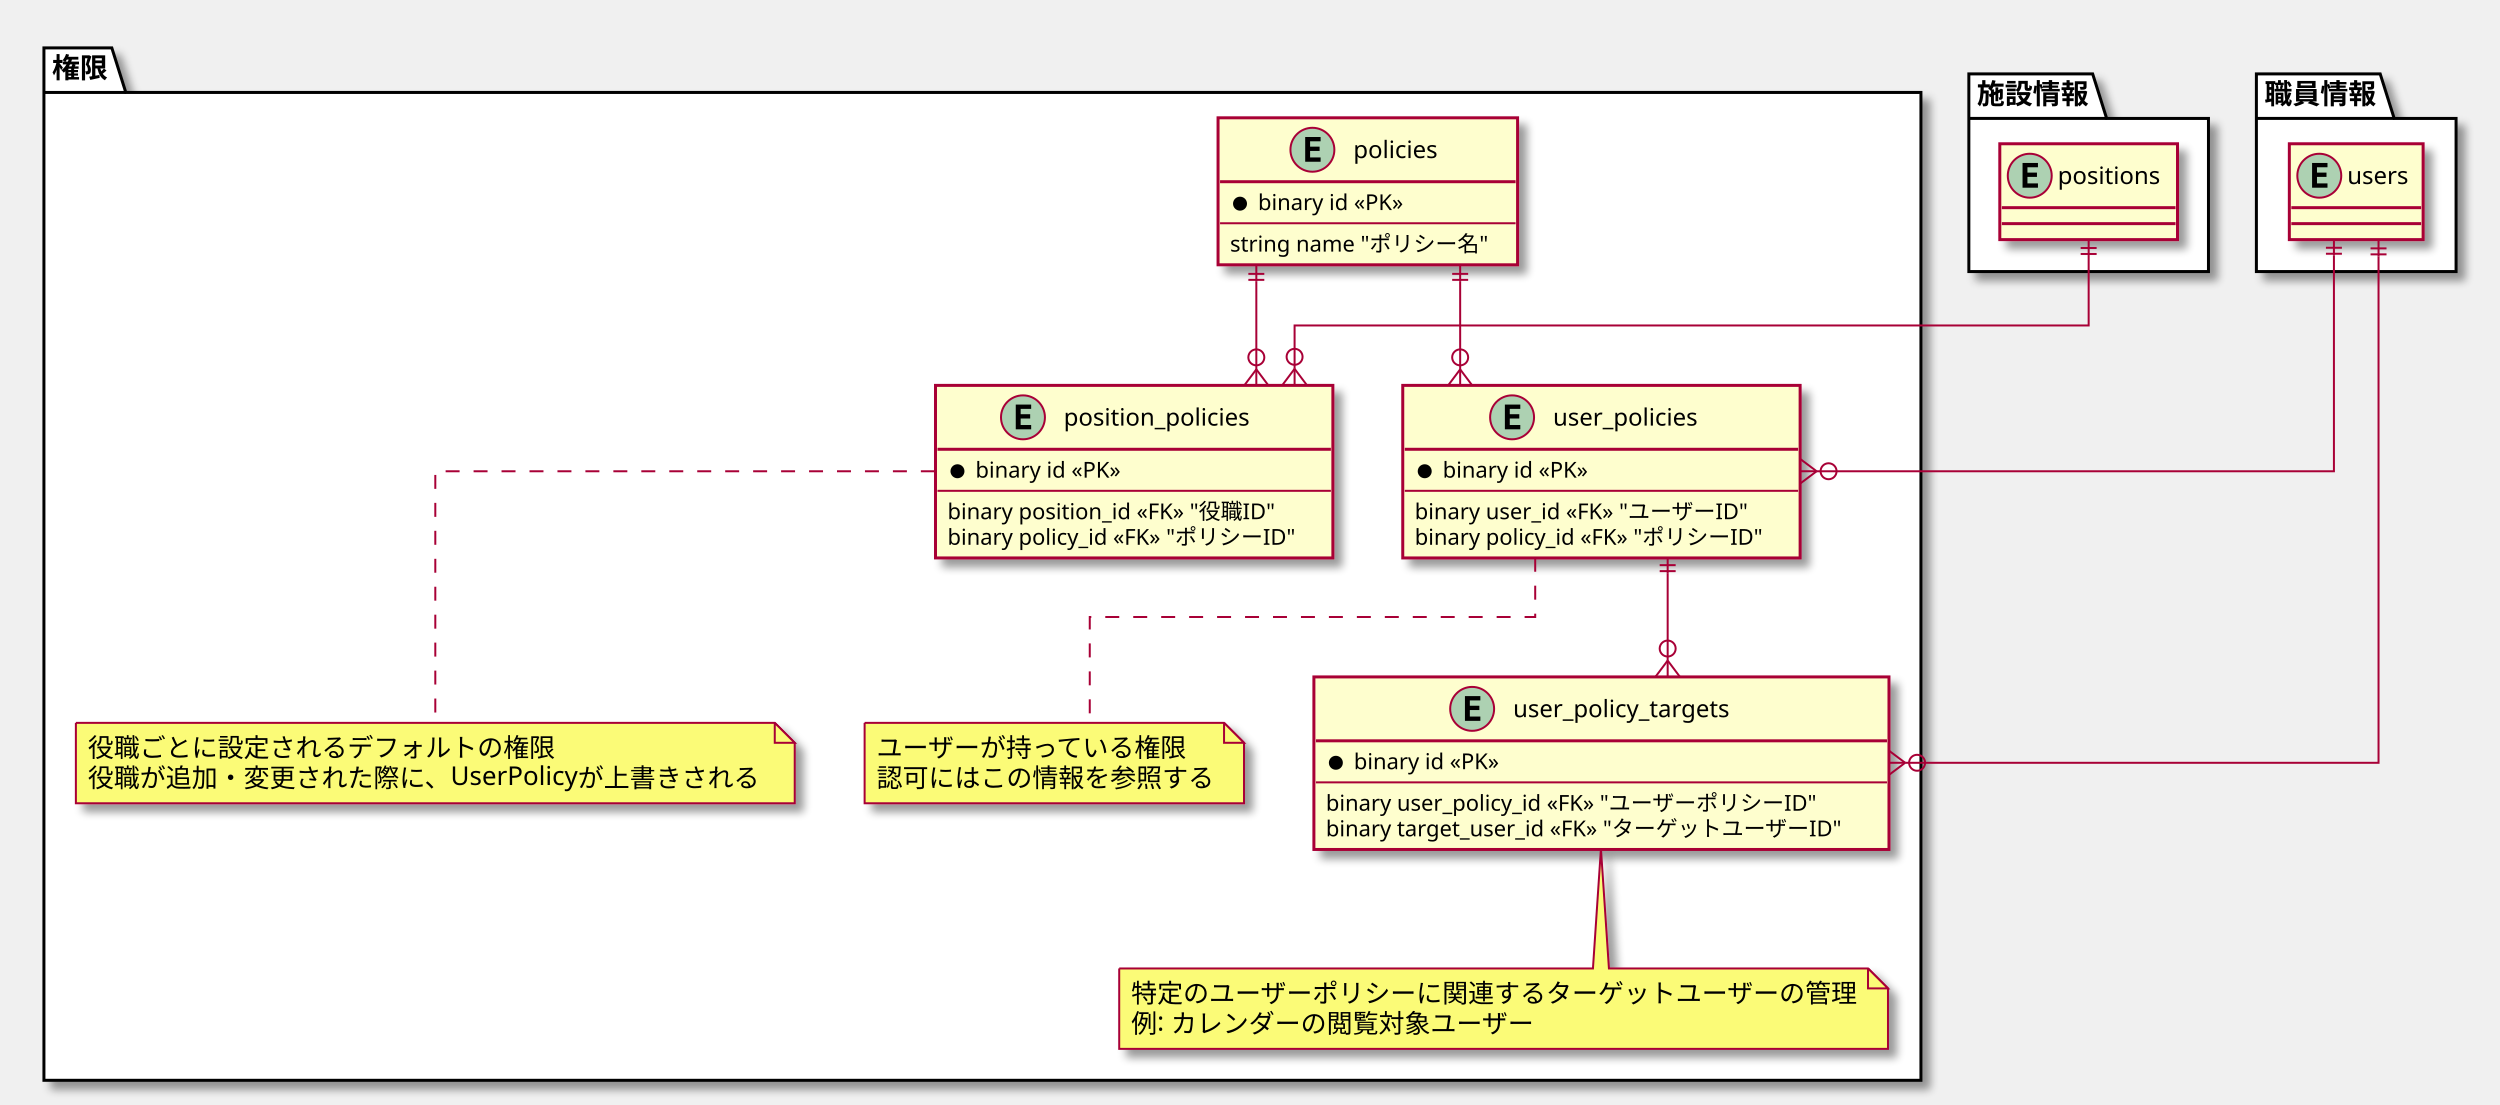
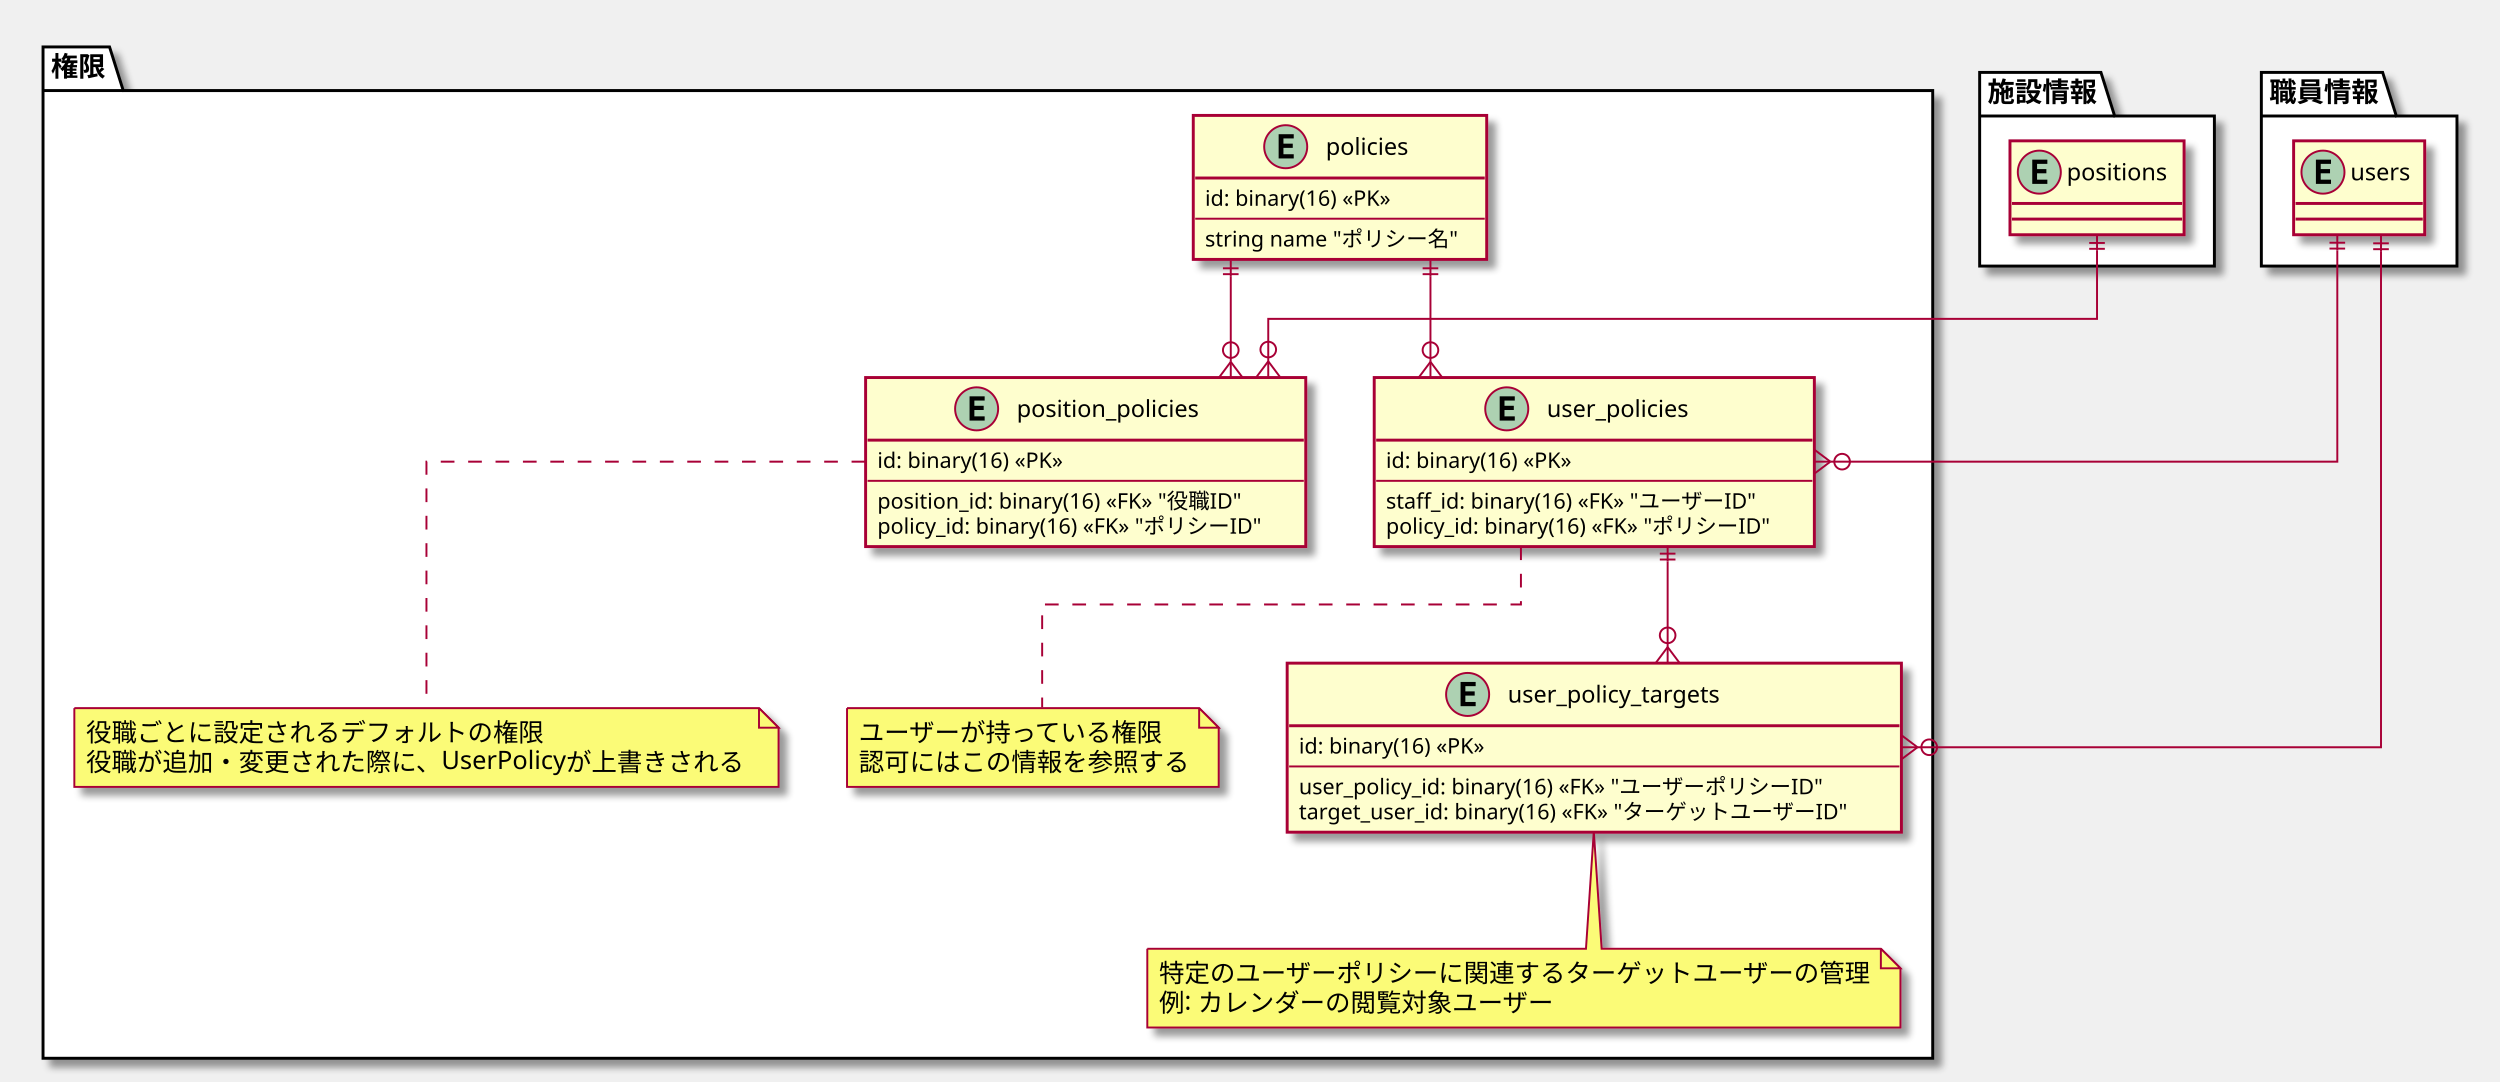
- <svg xmlns="http://www.w3.org/2000/svg" contentScriptType="application/ecmascript" contentStyleType="text/css" height="553px" preserveAspectRatio="none" style="width:1252px;height:553px;" version="1.1" viewBox="0 0 1252 553" width="1252px" zoomAndPan="magnify">
+ <svg xmlns="http://www.w3.org/2000/svg" contentScriptType="application/ecmascript" contentStyleType="text/css" height="553px" preserveAspectRatio="none" style="width:1278px;height:553px;" version="1.1" viewBox="0 0 1278 553" width="1278px" zoomAndPan="magnify">
  <defs>
-     <filter height="300%" id="f13rucqhworear" width="300%" x="-1" y="-1">
+     <filter height="300%" id="f167buyk70zdyo" width="300%" x="-1" y="-1">
      <feGaussianBlur result="blurOut" stdDeviation="2.0" />
      <feColorMatrix in="blurOut" result="blurOut2" type="matrix" values="0 0 0 0 0 0 0 0 0 0 0 0 0 0 0 0 0 0 .4 0" />
      <feOffset dx="4.0" dy="4.0" in="blurOut2" result="blurOut3" />
      <feBlend in="SourceGraphic" in2="blurOut3" mode="normal" />
    </filter>
  </defs>
  <g>
-     <polygon fill="#FFFFFF" filter="url(#f13rucqhworear)" points="22,24,56,24,63,46.297,962,46.297,962,541,22,541,22,24" style="stroke: #000000; stroke-width: 1.5;" />
+     <polygon fill="#FFFFFF" filter="url(#f167buyk70zdyo)" points="22,24,56,24,63,46.297,988,46.297,988,541,22,541,22,24" style="stroke: #000000; stroke-width: 1.5;" />
    <line style="stroke: #000000; stroke-width: 1.5;" x1="22" x2="63" y1="46.297" y2="46.297" />
    <text fill="#000000" font-family="sans-serif" font-size="14" font-weight="bold" lengthAdjust="spacingAndGlyphs" textLength="28" x="26" y="38.995">権限</text>
-     <polygon fill="#FFFFFF" filter="url(#f13rucqhworear)" points="1130,37,1192,37,1199,59.297,1230,59.297,1230,136,1130,136,1130,37" style="stroke: #000000; stroke-width: 1.5;" />
-     <line style="stroke: #000000; stroke-width: 1.5;" x1="1130" x2="1199" y1="59.297" y2="59.297" />
-     <text fill="#000000" font-family="sans-serif" font-size="14" font-weight="bold" lengthAdjust="spacingAndGlyphs" textLength="56" x="1134" y="51.995">職員情報</text>
-     <polygon fill="#FFFFFF" filter="url(#f13rucqhworear)" points="986,37,1048,37,1055,59.297,1106,59.297,1106,136,986,136,986,37" style="stroke: #000000; stroke-width: 1.5;" />
-     <line style="stroke: #000000; stroke-width: 1.5;" x1="986" x2="1055" y1="59.297" y2="59.297" />
-     <text fill="#000000" font-family="sans-serif" font-size="14" font-weight="bold" lengthAdjust="spacingAndGlyphs" textLength="56" x="990" y="51.995">施設情報</text>
-     <rect fill="#FEFECE" filter="url(#f13rucqhworear)" height="73.609" id="policies" style="stroke: #A80036; stroke-width: 1.5;" width="150" x="610" y="59" />
+     <polygon fill="#FFFFFF" filter="url(#f167buyk70zdyo)" points="1156,37,1218,37,1225,59.297,1256,59.297,1256,136,1156,136,1156,37" style="stroke: #000000; stroke-width: 1.5;" />
+     <line style="stroke: #000000; stroke-width: 1.5;" x1="1156" x2="1225" y1="59.297" y2="59.297" />
+     <text fill="#000000" font-family="sans-serif" font-size="14" font-weight="bold" lengthAdjust="spacingAndGlyphs" textLength="56" x="1160" y="51.995">職員情報</text>
+     <polygon fill="#FFFFFF" filter="url(#f167buyk70zdyo)" points="1012,37,1074,37,1081,59.297,1132,59.297,1132,136,1012,136,1012,37" style="stroke: #000000; stroke-width: 1.5;" />
+     <line style="stroke: #000000; stroke-width: 1.5;" x1="1012" x2="1081" y1="59.297" y2="59.297" />
+     <text fill="#000000" font-family="sans-serif" font-size="14" font-weight="bold" lengthAdjust="spacingAndGlyphs" textLength="56" x="1016" y="51.995">施設情報</text>
+     <rect fill="#FEFECE" filter="url(#f167buyk70zdyo)" height="73.609" id="policies" style="stroke: #A80036; stroke-width: 1.5;" width="150" x="610" y="59" />
    <ellipse cx="657.25" cy="75" fill="#ADD1B2" rx="11" ry="11" style="stroke: #A80036; stroke-width: 1.0;" />
    <path d="M661.359,81 L653.641,81 L653.641,68.609 L661.359,68.609 L661.359,70.766 L656.094,70.766 L656.094,73.438 L660.859,73.438 L660.859,75.594 L656.094,75.594 L656.094,78.844 L661.359,78.844 L661.359,81 Z " />
    <text fill="#000000" font-family="sans-serif" font-size="12" lengthAdjust="spacingAndGlyphs" textLength="47" x="677.75" y="79.154">policies</text>
    <line style="stroke: #A80036; stroke-width: 1.5;" x1="611" x2="759" y1="91" y2="91" />
-     <ellipse cx="621" cy="102" fill="#000000" rx="3" ry="3" style="stroke: #000000; stroke-width: 1.0;" />
-     <text fill="#000000" font-family="sans-serif" font-size="11" lengthAdjust="spacingAndGlyphs" textLength="81" x="630" y="105.21">binary id «PK»</text>
+     <text fill="#000000" font-family="sans-serif" font-size="11" lengthAdjust="spacingAndGlyphs" textLength="107" x="616" y="105.21">id: binary(16) «PK»</text>
    <line style="stroke: #A80036; stroke-width: 1.0;" x1="611" x2="759" y1="111.805" y2="111.805" />
    <text fill="#000000" font-family="sans-serif" font-size="11" lengthAdjust="spacingAndGlyphs" textLength="138" x="616" y="126.015">string name "ポリシー名"</text>
-     <rect fill="#FEFECE" filter="url(#f13rucqhworear)" height="86.414" id="position_policies" style="stroke: #A80036; stroke-width: 1.5;" width="199" x="468.5" y="193" />
-     <ellipse cx="512.3" cy="209" fill="#ADD1B2" rx="11" ry="11" style="stroke: #A80036; stroke-width: 1.0;" />
-     <path d="M516.409,215 L508.691,215 L508.691,202.609 L516.409,202.609 L516.409,204.766 L511.144,204.766 L511.144,207.438 L515.909,207.438 L515.909,209.594 L511.144,209.594 L511.144,212.844 L516.409,212.844 L516.409,215 Z " />
-     <text fill="#000000" font-family="sans-serif" font-size="12" lengthAdjust="spacingAndGlyphs" textLength="103" x="532.7" y="213.154">position_policies</text>
-     <line style="stroke: #A80036; stroke-width: 1.5;" x1="469.5" x2="666.5" y1="225" y2="225" />
-     <ellipse cx="479.5" cy="236" fill="#000000" rx="3" ry="3" style="stroke: #000000; stroke-width: 1.0;" />
-     <text fill="#000000" font-family="sans-serif" font-size="11" lengthAdjust="spacingAndGlyphs" textLength="81" x="488.5" y="239.21">binary id «PK»</text>
-     <line style="stroke: #A80036; stroke-width: 1.0;" x1="469.5" x2="666.5" y1="245.805" y2="245.805" />
-     <text fill="#000000" font-family="sans-serif" font-size="11" lengthAdjust="spacingAndGlyphs" textLength="178" x="474.5" y="260.015">binary position_id «FK» "役職ID"</text>
-     <text fill="#000000" font-family="sans-serif" font-size="11" lengthAdjust="spacingAndGlyphs" textLength="187" x="474.5" y="272.82">binary policy_id «FK» "ポリシーID"</text>
-     <path d="M38,362 L38,402.266 L398,402.266 L398,372 L388,362 L38,362 " fill="#FBFB77" filter="url(#f13rucqhworear)" style="stroke: #A80036; stroke-width: 1.0;" />
+     <rect fill="#FEFECE" filter="url(#f167buyk70zdyo)" height="86.414" id="position_policies" style="stroke: #A80036; stroke-width: 1.5;" width="225" x="442.5" y="193" />
+     <ellipse cx="499.25" cy="209" fill="#ADD1B2" rx="11" ry="11" style="stroke: #A80036; stroke-width: 1.0;" />
+     <path d="M503.359,215 L495.641,215 L495.641,202.609 L503.359,202.609 L503.359,204.766 L498.094,204.766 L498.094,207.438 L502.859,207.438 L502.859,209.594 L498.094,209.594 L498.094,212.844 L503.359,212.844 L503.359,215 Z " />
+     <text fill="#000000" font-family="sans-serif" font-size="12" lengthAdjust="spacingAndGlyphs" textLength="103" x="519.75" y="213.154">position_policies</text>
+     <line style="stroke: #A80036; stroke-width: 1.5;" x1="443.5" x2="666.5" y1="225" y2="225" />
+     <text fill="#000000" font-family="sans-serif" font-size="11" lengthAdjust="spacingAndGlyphs" textLength="107" x="448.5" y="239.21">id: binary(16) «PK»</text>
+     <line style="stroke: #A80036; stroke-width: 1.0;" x1="443.5" x2="666.5" y1="245.805" y2="245.805" />
+     <text fill="#000000" font-family="sans-serif" font-size="11" lengthAdjust="spacingAndGlyphs" textLength="204" x="448.5" y="260.015">position_id: binary(16) «FK» "役職ID"</text>
+     <text fill="#000000" font-family="sans-serif" font-size="11" lengthAdjust="spacingAndGlyphs" textLength="213" x="448.5" y="272.82">policy_id: binary(16) «FK» "ポリシーID"</text>
+     <path d="M38,362 L38,402.266 L398,402.266 L398,372 L388,362 L38,362 " fill="#FBFB77" filter="url(#f167buyk70zdyo)" style="stroke: #A80036; stroke-width: 1.0;" />
    <path d="M388,362 L388,372 L398,372 L388,362 " fill="#FBFB77" style="stroke: #A80036; stroke-width: 1.0;" />
    <text fill="#000000" font-family="sans-serif" font-size="13" lengthAdjust="spacingAndGlyphs" textLength="234" x="44" y="379.067">役職ごとに設定されるデフォルトの権限</text>
    <text fill="#000000" font-family="sans-serif" font-size="13" lengthAdjust="spacingAndGlyphs" textLength="339" x="44" y="394.2">役職が追加・変更された際に、UserPolicyが上書きされる</text>
-     <rect fill="#FEFECE" filter="url(#f13rucqhworear)" height="86.414" id="user_policies" style="stroke: #A80036; stroke-width: 1.5;" width="199" x="702.5" y="193" />
-     <ellipse cx="757.25" cy="209" fill="#ADD1B2" rx="11" ry="11" style="stroke: #A80036; stroke-width: 1.0;" />
-     <path d="M761.359,215 L753.641,215 L753.641,202.609 L761.359,202.609 L761.359,204.766 L756.094,204.766 L756.094,207.438 L760.859,207.438 L760.859,209.594 L756.094,209.594 L756.094,212.844 L761.359,212.844 L761.359,215 Z " />
-     <text fill="#000000" font-family="sans-serif" font-size="12" lengthAdjust="spacingAndGlyphs" textLength="81" x="777.75" y="213.154">user_policies</text>
-     <line style="stroke: #A80036; stroke-width: 1.5;" x1="703.5" x2="900.5" y1="225" y2="225" />
-     <ellipse cx="713.5" cy="236" fill="#000000" rx="3" ry="3" style="stroke: #000000; stroke-width: 1.0;" />
-     <text fill="#000000" font-family="sans-serif" font-size="11" lengthAdjust="spacingAndGlyphs" textLength="81" x="722.5" y="239.21">binary id «PK»</text>
-     <line style="stroke: #A80036; stroke-width: 1.0;" x1="703.5" x2="900.5" y1="245.805" y2="245.805" />
-     <text fill="#000000" font-family="sans-serif" font-size="11" lengthAdjust="spacingAndGlyphs" textLength="181" x="708.5" y="260.015">binary user_id «FK» "ユーザーID"</text>
-     <text fill="#000000" font-family="sans-serif" font-size="11" lengthAdjust="spacingAndGlyphs" textLength="187" x="708.5" y="272.82">binary policy_id «FK» "ポリシーID"</text>
-     <path d="M433,362 L433,402.266 L623,402.266 L623,372 L613,362 L433,362 " fill="#FBFB77" filter="url(#f13rucqhworear)" style="stroke: #A80036; stroke-width: 1.0;" />
+     <rect fill="#FEFECE" filter="url(#f167buyk70zdyo)" height="86.414" id="user_policies" style="stroke: #A80036; stroke-width: 1.5;" width="225" x="702.5" y="193" />
+     <ellipse cx="770.25" cy="209" fill="#ADD1B2" rx="11" ry="11" style="stroke: #A80036; stroke-width: 1.0;" />
+     <path d="M774.359,215 L766.641,215 L766.641,202.609 L774.359,202.609 L774.359,204.766 L769.094,204.766 L769.094,207.438 L773.859,207.438 L773.859,209.594 L769.094,209.594 L769.094,212.844 L774.359,212.844 L774.359,215 Z " />
+     <text fill="#000000" font-family="sans-serif" font-size="12" lengthAdjust="spacingAndGlyphs" textLength="81" x="790.75" y="213.154">user_policies</text>
+     <line style="stroke: #A80036; stroke-width: 1.5;" x1="703.5" x2="926.5" y1="225" y2="225" />
+     <text fill="#000000" font-family="sans-serif" font-size="11" lengthAdjust="spacingAndGlyphs" textLength="107" x="708.5" y="239.21">id: binary(16) «PK»</text>
+     <line style="stroke: #A80036; stroke-width: 1.0;" x1="703.5" x2="926.5" y1="245.805" y2="245.805" />
+     <text fill="#000000" font-family="sans-serif" font-size="11" lengthAdjust="spacingAndGlyphs" textLength="211" x="708.5" y="260.015">staff_id: binary(16)  «FK» "ユーザーID"</text>
+     <text fill="#000000" font-family="sans-serif" font-size="11" lengthAdjust="spacingAndGlyphs" textLength="213" x="708.5" y="272.82">policy_id: binary(16) «FK» "ポリシーID"</text>
+     <path d="M433,362 L433,402.266 L623,402.266 L623,372 L613,362 L433,362 " fill="#FBFB77" filter="url(#f167buyk70zdyo)" style="stroke: #A80036; stroke-width: 1.0;" />
    <path d="M613,362 L613,372 L623,372 L613,362 " fill="#FBFB77" style="stroke: #A80036; stroke-width: 1.0;" />
    <text fill="#000000" font-family="sans-serif" font-size="13" lengthAdjust="spacingAndGlyphs" textLength="156" x="439" y="379.067">ユーザーが持っている権限</text>
    <text fill="#000000" font-family="sans-serif" font-size="13" lengthAdjust="spacingAndGlyphs" textLength="169" x="439" y="394.2">認可にはこの情報を参照する</text>
-     <rect fill="#FEFECE" filter="url(#f13rucqhworear)" height="86.414" id="user_policy_targets" style="stroke: #A80036; stroke-width: 1.5;" width="288" x="658" y="339" />
-     <ellipse cx="737.25" cy="355" fill="#ADD1B2" rx="11" ry="11" style="stroke: #A80036; stroke-width: 1.0;" />
-     <path d="M741.359,361 L733.641,361 L733.641,348.609 L741.359,348.609 L741.359,350.766 L736.094,350.766 L736.094,353.438 L740.859,353.438 L740.859,355.594 L736.094,355.594 L736.094,358.844 L741.359,358.844 L741.359,361 Z " />
-     <text fill="#000000" font-family="sans-serif" font-size="12" lengthAdjust="spacingAndGlyphs" textLength="121" x="757.75" y="359.154">user_policy_targets</text>
-     <line style="stroke: #A80036; stroke-width: 1.5;" x1="659" x2="945" y1="371" y2="371" />
-     <ellipse cx="669" cy="382" fill="#000000" rx="3" ry="3" style="stroke: #000000; stroke-width: 1.0;" />
-     <text fill="#000000" font-family="sans-serif" font-size="11" lengthAdjust="spacingAndGlyphs" textLength="81" x="678" y="385.21">binary id «PK»</text>
-     <line style="stroke: #A80036; stroke-width: 1.0;" x1="659" x2="945" y1="391.805" y2="391.805" />
-     <text fill="#000000" font-family="sans-serif" font-size="11" lengthAdjust="spacingAndGlyphs" textLength="263" x="664" y="406.015">binary user_policy_id «FK» "ユーザーポリシーID"</text>
-     <text fill="#000000" font-family="sans-serif" font-size="11" lengthAdjust="spacingAndGlyphs" textLength="276" x="664" y="418.82">binary target_user_id «FK» "ターゲットユーザーID"</text>
-     <path d="M560.5,485 L560.5,525.266 A0,0 0 0 0 560.5,525.266 L945.5,525.266 A0,0 0 0 0 945.5,525.266 L945.5,495 L935.5,485 L805.75,485 L801.75,425.02 L797.75,485 L560.5,485 A0,0 0 0 0 560.5,485 " fill="#FBFB77" filter="url(#f13rucqhworear)" style="stroke: #A80036; stroke-width: 1.0;" />
-     <path d="M935.5,485 L935.5,495 L945.5,495 L935.5,485 " fill="#FBFB77" style="stroke: #A80036; stroke-width: 1.0;" />
-     <text fill="#000000" font-family="sans-serif" font-size="13" lengthAdjust="spacingAndGlyphs" textLength="364" x="566.5" y="502.067">特定のユーザーポリシーに関連するターゲットユーザーの管理</text>
-     <text fill="#000000" font-family="sans-serif" font-size="13" lengthAdjust="spacingAndGlyphs" textLength="203" x="566.5" y="517.2">例: カレンダーの閲覧対象ユーザー</text>
-     <rect fill="#FEFECE" filter="url(#f13rucqhworear)" height="48" id="users" style="stroke: #A80036; stroke-width: 1.5;" width="67" x="1146.5" y="72" />
-     <ellipse cx="1161.5" cy="88" fill="#ADD1B2" rx="11" ry="11" style="stroke: #A80036; stroke-width: 1.0;" />
-     <path d="M1165.609,94 L1157.891,94 L1157.891,81.609 L1165.609,81.609 L1165.609,83.766 L1160.344,83.766 L1160.344,86.438 L1165.109,86.438 L1165.109,88.594 L1160.344,88.594 L1160.344,91.844 L1165.609,91.844 L1165.609,94 Z " />
-     <text fill="#000000" font-family="sans-serif" font-size="12" lengthAdjust="spacingAndGlyphs" textLength="35" x="1175.5" y="92.154">users</text>
-     <line style="stroke: #A80036; stroke-width: 1.5;" x1="1147.5" x2="1212.5" y1="104" y2="104" />
-     <line style="stroke: #A80036; stroke-width: 1.5;" x1="1147.5" x2="1212.5" y1="112" y2="112" />
-     <rect fill="#FEFECE" filter="url(#f13rucqhworear)" height="48" id="positions" style="stroke: #A80036; stroke-width: 1.5;" width="89" x="1001.5" y="72" />
-     <ellipse cx="1016.5" cy="88" fill="#ADD1B2" rx="11" ry="11" style="stroke: #A80036; stroke-width: 1.0;" />
-     <path d="M1020.609,94 L1012.891,94 L1012.891,81.609 L1020.609,81.609 L1020.609,83.766 L1015.344,83.766 L1015.344,86.438 L1020.109,86.438 L1020.109,88.594 L1015.344,88.594 L1015.344,91.844 L1020.609,91.844 L1020.609,94 Z " />
-     <text fill="#000000" font-family="sans-serif" font-size="12" lengthAdjust="spacingAndGlyphs" textLength="57" x="1030.5" y="92.154">positions</text>
-     <line style="stroke: #A80036; stroke-width: 1.5;" x1="1002.5" x2="1089.5" y1="104" y2="104" />
-     <line style="stroke: #A80036; stroke-width: 1.5;" x1="1002.5" x2="1089.5" y1="112" y2="112" />
-     <path d="M468.17,236 C364.72,236 218,236 218,236 C218,236 218,321.58 218,361.7 " fill="none" id="position_policies-GMN5" style="stroke: #A80036; stroke-width: 1.0; stroke-dasharray: 7.0,7.0;" />
-     <path d="M768.83,279.31 C768.83,295.03 768.83,309 768.83,309 C768.83,309 545.75,309 545.75,309 C545.75,309 545.75,340.07 545.75,361.67 " fill="none" id="user_policies-GMN9" style="stroke: #A80036; stroke-width: 1.0; stroke-dasharray: 7.0,7.0;" />
+     <rect fill="#FEFECE" filter="url(#f167buyk70zdyo)" height="86.414" id="user_policy_targets" style="stroke: #A80036; stroke-width: 1.5;" width="314" x="658" y="339" />
+     <ellipse cx="750.25" cy="355" fill="#ADD1B2" rx="11" ry="11" style="stroke: #A80036; stroke-width: 1.0;" />
+     <path d="M754.359,361 L746.641,361 L746.641,348.609 L754.359,348.609 L754.359,350.766 L749.094,350.766 L749.094,353.438 L753.859,353.438 L753.859,355.594 L749.094,355.594 L749.094,358.844 L754.359,358.844 L754.359,361 Z " />
+     <text fill="#000000" font-family="sans-serif" font-size="12" lengthAdjust="spacingAndGlyphs" textLength="121" x="770.75" y="359.154">user_policy_targets</text>
+     <line style="stroke: #A80036; stroke-width: 1.5;" x1="659" x2="971" y1="371" y2="371" />
+     <text fill="#000000" font-family="sans-serif" font-size="11" lengthAdjust="spacingAndGlyphs" textLength="107" x="664" y="385.21">id: binary(16) «PK»</text>
+     <line style="stroke: #A80036; stroke-width: 1.0;" x1="659" x2="971" y1="391.805" y2="391.805" />
+     <text fill="#000000" font-family="sans-serif" font-size="11" lengthAdjust="spacingAndGlyphs" textLength="289" x="664" y="406.015">user_policy_id: binary(16) «FK» "ユーザーポリシーID"</text>
+     <text fill="#000000" font-family="sans-serif" font-size="11" lengthAdjust="spacingAndGlyphs" textLength="302" x="664" y="418.82">target_user_id: binary(16) «FK» "ターゲットユーザーID"</text>
+     <path d="M586.5,485 L586.5,525.266 A0,0 0 0 0 586.5,525.266 L971.5,525.266 A0,0 0 0 0 971.5,525.266 L971.5,495 L961.5,485 L818.75,485 L814.75,425.02 L810.75,485 L586.5,485 A0,0 0 0 0 586.5,485 " fill="#FBFB77" filter="url(#f167buyk70zdyo)" style="stroke: #A80036; stroke-width: 1.0;" />
+     <path d="M961.5,485 L961.5,495 L971.5,495 L961.5,485 " fill="#FBFB77" style="stroke: #A80036; stroke-width: 1.0;" />
+     <text fill="#000000" font-family="sans-serif" font-size="13" lengthAdjust="spacingAndGlyphs" textLength="364" x="592.5" y="502.067">特定のユーザーポリシーに関連するターゲットユーザーの管理</text>
+     <text fill="#000000" font-family="sans-serif" font-size="13" lengthAdjust="spacingAndGlyphs" textLength="203" x="592.5" y="517.2">例: カレンダーの閲覧対象ユーザー</text>
+     <rect fill="#FEFECE" filter="url(#f167buyk70zdyo)" height="48" id="users" style="stroke: #A80036; stroke-width: 1.5;" width="67" x="1172.5" y="72" />
+     <ellipse cx="1187.5" cy="88" fill="#ADD1B2" rx="11" ry="11" style="stroke: #A80036; stroke-width: 1.0;" />
+     <path d="M1191.609,94 L1183.891,94 L1183.891,81.609 L1191.609,81.609 L1191.609,83.766 L1186.344,83.766 L1186.344,86.438 L1191.109,86.438 L1191.109,88.594 L1186.344,88.594 L1186.344,91.844 L1191.609,91.844 L1191.609,94 Z " />
+     <text fill="#000000" font-family="sans-serif" font-size="12" lengthAdjust="spacingAndGlyphs" textLength="35" x="1201.5" y="92.154">users</text>
+     <line style="stroke: #A80036; stroke-width: 1.5;" x1="1173.5" x2="1238.5" y1="104" y2="104" />
+     <line style="stroke: #A80036; stroke-width: 1.5;" x1="1173.5" x2="1238.5" y1="112" y2="112" />
+     <rect fill="#FEFECE" filter="url(#f167buyk70zdyo)" height="48" id="positions" style="stroke: #A80036; stroke-width: 1.5;" width="89" x="1027.5" y="72" />
+     <ellipse cx="1042.5" cy="88" fill="#ADD1B2" rx="11" ry="11" style="stroke: #A80036; stroke-width: 1.0;" />
+     <path d="M1046.609,94 L1038.891,94 L1038.891,81.609 L1046.609,81.609 L1046.609,83.766 L1041.344,83.766 L1041.344,86.438 L1046.109,86.438 L1046.109,88.594 L1041.344,88.594 L1041.344,91.844 L1046.609,91.844 L1046.609,94 Z " />
+     <text fill="#000000" font-family="sans-serif" font-size="12" lengthAdjust="spacingAndGlyphs" textLength="57" x="1056.5" y="92.154">positions</text>
+     <line style="stroke: #A80036; stroke-width: 1.5;" x1="1028.5" x2="1115.5" y1="104" y2="104" />
+     <line style="stroke: #A80036; stroke-width: 1.5;" x1="1028.5" x2="1115.5" y1="112" y2="112" />
+     <path d="M442.32,236 C344.35,236 218,236 218,236 C218,236 218,321.58 218,361.7 " fill="none" id="position_policies-GMN5" style="stroke: #A80036; stroke-width: 1.0; stroke-dasharray: 7.0,7.0;" />
+     <path d="M777.5,279.31 C777.5,295.03 777.5,309 777.5,309 C777.5,309 532.75,309 532.75,309 C532.75,309 532.75,340.07 532.75,361.67 " fill="none" id="user_policies-GMN9" style="stroke: #A80036; stroke-width: 1.0; stroke-dasharray: 7.0,7.0;" />
    <path d="M629.17,141.15 C629.17,141.15 629.17,184.97 629.17,184.97 " fill="none" id="policies-position_policies" style="stroke: #A80036; stroke-width: 1.0;" />
    <line style="stroke: #A80036; stroke-width: 1.0;" x1="629.17" x2="635.17" y1="184.97" y2="192.97" />
    <line style="stroke: #A80036; stroke-width: 1.0;" x1="629.17" x2="623.17" y1="184.97" y2="192.97" />
    <line style="stroke: #A80036; stroke-width: 1.0;" x1="629.17" x2="629.17" y1="184.97" y2="192.97" />
    <ellipse cx="629.17" cy="178.97" fill="none" rx="4" ry="4" style="stroke: #A80036; stroke-width: 1.0;" />
    <line style="stroke: #A80036; stroke-width: 1.0;" x1="625.17" x2="633.17" y1="137.15" y2="137.15" />
    <line style="stroke: #A80036; stroke-width: 1.0;" x1="625.17" x2="633.17" y1="140.15" y2="140.15" />
    <line style="stroke: #A80036; stroke-width: 1.0;" x1="629.17" x2="629.17" y1="141.15" y2="133.15" />
    <path d="M731.25,141.15 C731.25,141.15 731.25,184.97 731.25,184.97 " fill="none" id="policies-user_policies" style="stroke: #A80036; stroke-width: 1.0;" />
    <line style="stroke: #A80036; stroke-width: 1.0;" x1="731.25" x2="737.25" y1="184.97" y2="192.97" />
    <line style="stroke: #A80036; stroke-width: 1.0;" x1="731.25" x2="725.25" y1="184.97" y2="192.97" />
    <line style="stroke: #A80036; stroke-width: 1.0;" x1="731.25" x2="731.25" y1="184.97" y2="192.97" />
    <ellipse cx="731.25" cy="178.97" fill="none" rx="4" ry="4" style="stroke: #A80036; stroke-width: 1.0;" />
    <line style="stroke: #A80036; stroke-width: 1.0;" x1="727.25" x2="735.25" y1="137.15" y2="137.15" />
    <line style="stroke: #A80036; stroke-width: 1.0;" x1="727.25" x2="735.25" y1="140.15" y2="140.15" />
    <line style="stroke: #A80036; stroke-width: 1.0;" x1="731.25" x2="731.25" y1="141.15" y2="133.15" />
-     <path d="M1168.83,128.07 C1168.83,128.07 1168.83,236 1168.83,236 C1168.83,236 909.75,236 909.75,236 " fill="none" id="users-user_policies" style="stroke: #A80036; stroke-width: 1.0;" />
-     <line style="stroke: #A80036; stroke-width: 1.0;" x1="909.75" x2="901.75" y1="236" y2="242" />
-     <line style="stroke: #A80036; stroke-width: 1.0;" x1="909.75" x2="901.75" y1="236" y2="230" />
-     <line style="stroke: #A80036; stroke-width: 1.0;" x1="909.75" x2="901.75" y1="236" y2="236" />
-     <ellipse cx="915.75" cy="236" fill="none" rx="4" ry="4" style="stroke: #A80036; stroke-width: 1.0;" />
-     <line style="stroke: #A80036; stroke-width: 1.0;" x1="1164.83" x2="1172.83" y1="124.07" y2="124.07" />
-     <line style="stroke: #A80036; stroke-width: 1.0;" x1="1164.83" x2="1172.83" y1="127.07" y2="127.07" />
-     <line style="stroke: #A80036; stroke-width: 1.0;" x1="1168.83" x2="1168.83" y1="128.07" y2="120.07" />
-     <path d="M1046,128.19 C1046,128.19 1046,163 1046,163 C1046,163 648.33,163 648.33,163 C648.33,163 648.33,184.69 648.33,184.69 " fill="none" id="positions-position_policies" style="stroke: #A80036; stroke-width: 1.0;" />
+     <path d="M1194.83,128.07 C1194.83,128.07 1194.83,236 1194.83,236 C1194.83,236 935.68,236 935.68,236 " fill="none" id="users-user_policies" style="stroke: #A80036; stroke-width: 1.0;" />
+     <line style="stroke: #A80036; stroke-width: 1.0;" x1="935.68" x2="927.68" y1="236" y2="242" />
+     <line style="stroke: #A80036; stroke-width: 1.0;" x1="935.68" x2="927.68" y1="236" y2="230" />
+     <line style="stroke: #A80036; stroke-width: 1.0;" x1="935.68" x2="927.68" y1="236" y2="236" />
+     <ellipse cx="941.68" cy="236" fill="none" rx="4" ry="4" style="stroke: #A80036; stroke-width: 1.0;" />
+     <line style="stroke: #A80036; stroke-width: 1.0;" x1="1190.83" x2="1198.83" y1="124.07" y2="124.07" />
+     <line style="stroke: #A80036; stroke-width: 1.0;" x1="1190.83" x2="1198.83" y1="127.07" y2="127.07" />
+     <line style="stroke: #A80036; stroke-width: 1.0;" x1="1194.83" x2="1194.83" y1="128.07" y2="120.07" />
+     <path d="M1072,128.19 C1072,128.19 1072,163 1072,163 C1072,163 648.33,163 648.33,163 C648.33,163 648.33,184.69 648.33,184.69 " fill="none" id="positions-position_policies" style="stroke: #A80036; stroke-width: 1.0;" />
    <line style="stroke: #A80036; stroke-width: 1.0;" x1="648.33" x2="654.33" y1="184.69" y2="192.69" />
    <line style="stroke: #A80036; stroke-width: 1.0;" x1="648.33" x2="642.33" y1="184.69" y2="192.69" />
    <line style="stroke: #A80036; stroke-width: 1.0;" x1="648.33" x2="648.33" y1="184.69" y2="192.69" />
    <ellipse cx="648.33" cy="178.69" fill="none" rx="4" ry="4" style="stroke: #A80036; stroke-width: 1.0;" />
-     <line style="stroke: #A80036; stroke-width: 1.0;" x1="1042" x2="1050" y1="124.19" y2="124.19" />
-     <line style="stroke: #A80036; stroke-width: 1.0;" x1="1042" x2="1050" y1="127.19" y2="127.19" />
-     <line style="stroke: #A80036; stroke-width: 1.0;" x1="1046" x2="1046" y1="128.19" y2="120.19" />
-     <path d="M835.17,287.02 C835.17,287.02 835.17,330.79 835.17,330.79 " fill="none" id="user_policies-user_policy_targets" style="stroke: #A80036; stroke-width: 1.0;" />
-     <line style="stroke: #A80036; stroke-width: 1.0;" x1="835.17" x2="841.17" y1="330.79" y2="338.79" />
-     <line style="stroke: #A80036; stroke-width: 1.0;" x1="835.17" x2="829.17" y1="330.79" y2="338.79" />
-     <line style="stroke: #A80036; stroke-width: 1.0;" x1="835.17" x2="835.17" y1="330.79" y2="338.79" />
-     <ellipse cx="835.17" cy="324.79" fill="none" rx="4" ry="4" style="stroke: #A80036; stroke-width: 1.0;" />
-     <line style="stroke: #A80036; stroke-width: 1.0;" x1="831.17" x2="839.17" y1="283.02" y2="283.02" />
-     <line style="stroke: #A80036; stroke-width: 1.0;" x1="831.17" x2="839.17" y1="286.02" y2="286.02" />
-     <line style="stroke: #A80036; stroke-width: 1.0;" x1="835.17" x2="835.17" y1="287.02" y2="279.02" />
-     <path d="M1191.17,128.38 C1191.17,128.38 1191.17,382 1191.17,382 C1191.17,382 954.08,382 954.08,382 " fill="none" id="users-user_policy_targets" style="stroke: #A80036; stroke-width: 1.0;" />
-     <line style="stroke: #A80036; stroke-width: 1.0;" x1="954.08" x2="946.08" y1="382" y2="388" />
-     <line style="stroke: #A80036; stroke-width: 1.0;" x1="954.08" x2="946.08" y1="382" y2="376" />
-     <line style="stroke: #A80036; stroke-width: 1.0;" x1="954.08" x2="946.08" y1="382" y2="382" />
-     <ellipse cx="960.08" cy="382" fill="none" rx="4" ry="4" style="stroke: #A80036; stroke-width: 1.0;" />
-     <line style="stroke: #A80036; stroke-width: 1.0;" x1="1187.17" x2="1195.17" y1="124.38" y2="124.38" />
-     <line style="stroke: #A80036; stroke-width: 1.0;" x1="1187.17" x2="1195.17" y1="127.38" y2="127.38" />
-     <line style="stroke: #A80036; stroke-width: 1.0;" x1="1191.17" x2="1191.17" y1="128.38" y2="120.38" />
+     <line style="stroke: #A80036; stroke-width: 1.0;" x1="1068" x2="1076" y1="124.19" y2="124.19" />
+     <line style="stroke: #A80036; stroke-width: 1.0;" x1="1068" x2="1076" y1="127.19" y2="127.19" />
+     <line style="stroke: #A80036; stroke-width: 1.0;" x1="1072" x2="1072" y1="128.19" y2="120.19" />
+     <path d="M852.5,287.02 C852.5,287.02 852.5,330.79 852.5,330.79 " fill="none" id="user_policies-user_policy_targets" style="stroke: #A80036; stroke-width: 1.0;" />
+     <line style="stroke: #A80036; stroke-width: 1.0;" x1="852.5" x2="858.5" y1="330.79" y2="338.79" />
+     <line style="stroke: #A80036; stroke-width: 1.0;" x1="852.5" x2="846.5" y1="330.79" y2="338.79" />
+     <line style="stroke: #A80036; stroke-width: 1.0;" x1="852.5" x2="852.5" y1="330.79" y2="338.79" />
+     <ellipse cx="852.5" cy="324.79" fill="none" rx="4" ry="4" style="stroke: #A80036; stroke-width: 1.0;" />
+     <line style="stroke: #A80036; stroke-width: 1.0;" x1="848.5" x2="856.5" y1="283.02" y2="283.02" />
+     <line style="stroke: #A80036; stroke-width: 1.0;" x1="848.5" x2="856.5" y1="286.02" y2="286.02" />
+     <line style="stroke: #A80036; stroke-width: 1.0;" x1="852.5" x2="852.5" y1="287.02" y2="279.02" />
+     <path d="M1217.17,128.38 C1217.17,128.38 1217.17,382 1217.17,382 C1217.17,382 980.22,382 980.22,382 " fill="none" id="users-user_policy_targets" style="stroke: #A80036; stroke-width: 1.0;" />
+     <line style="stroke: #A80036; stroke-width: 1.0;" x1="980.22" x2="972.22" y1="382" y2="388" />
+     <line style="stroke: #A80036; stroke-width: 1.0;" x1="980.22" x2="972.22" y1="382" y2="376" />
+     <line style="stroke: #A80036; stroke-width: 1.0;" x1="980.22" x2="972.22" y1="382" y2="382" />
+     <ellipse cx="986.22" cy="382" fill="none" rx="4" ry="4" style="stroke: #A80036; stroke-width: 1.0;" />
+     <line style="stroke: #A80036; stroke-width: 1.0;" x1="1213.17" x2="1221.17" y1="124.38" y2="124.38" />
+     <line style="stroke: #A80036; stroke-width: 1.0;" x1="1213.17" x2="1221.17" y1="127.38" y2="127.38" />
+     <line style="stroke: #A80036; stroke-width: 1.0;" x1="1217.17" x2="1217.17" y1="128.38" y2="120.38" />
  </g>
</svg>
